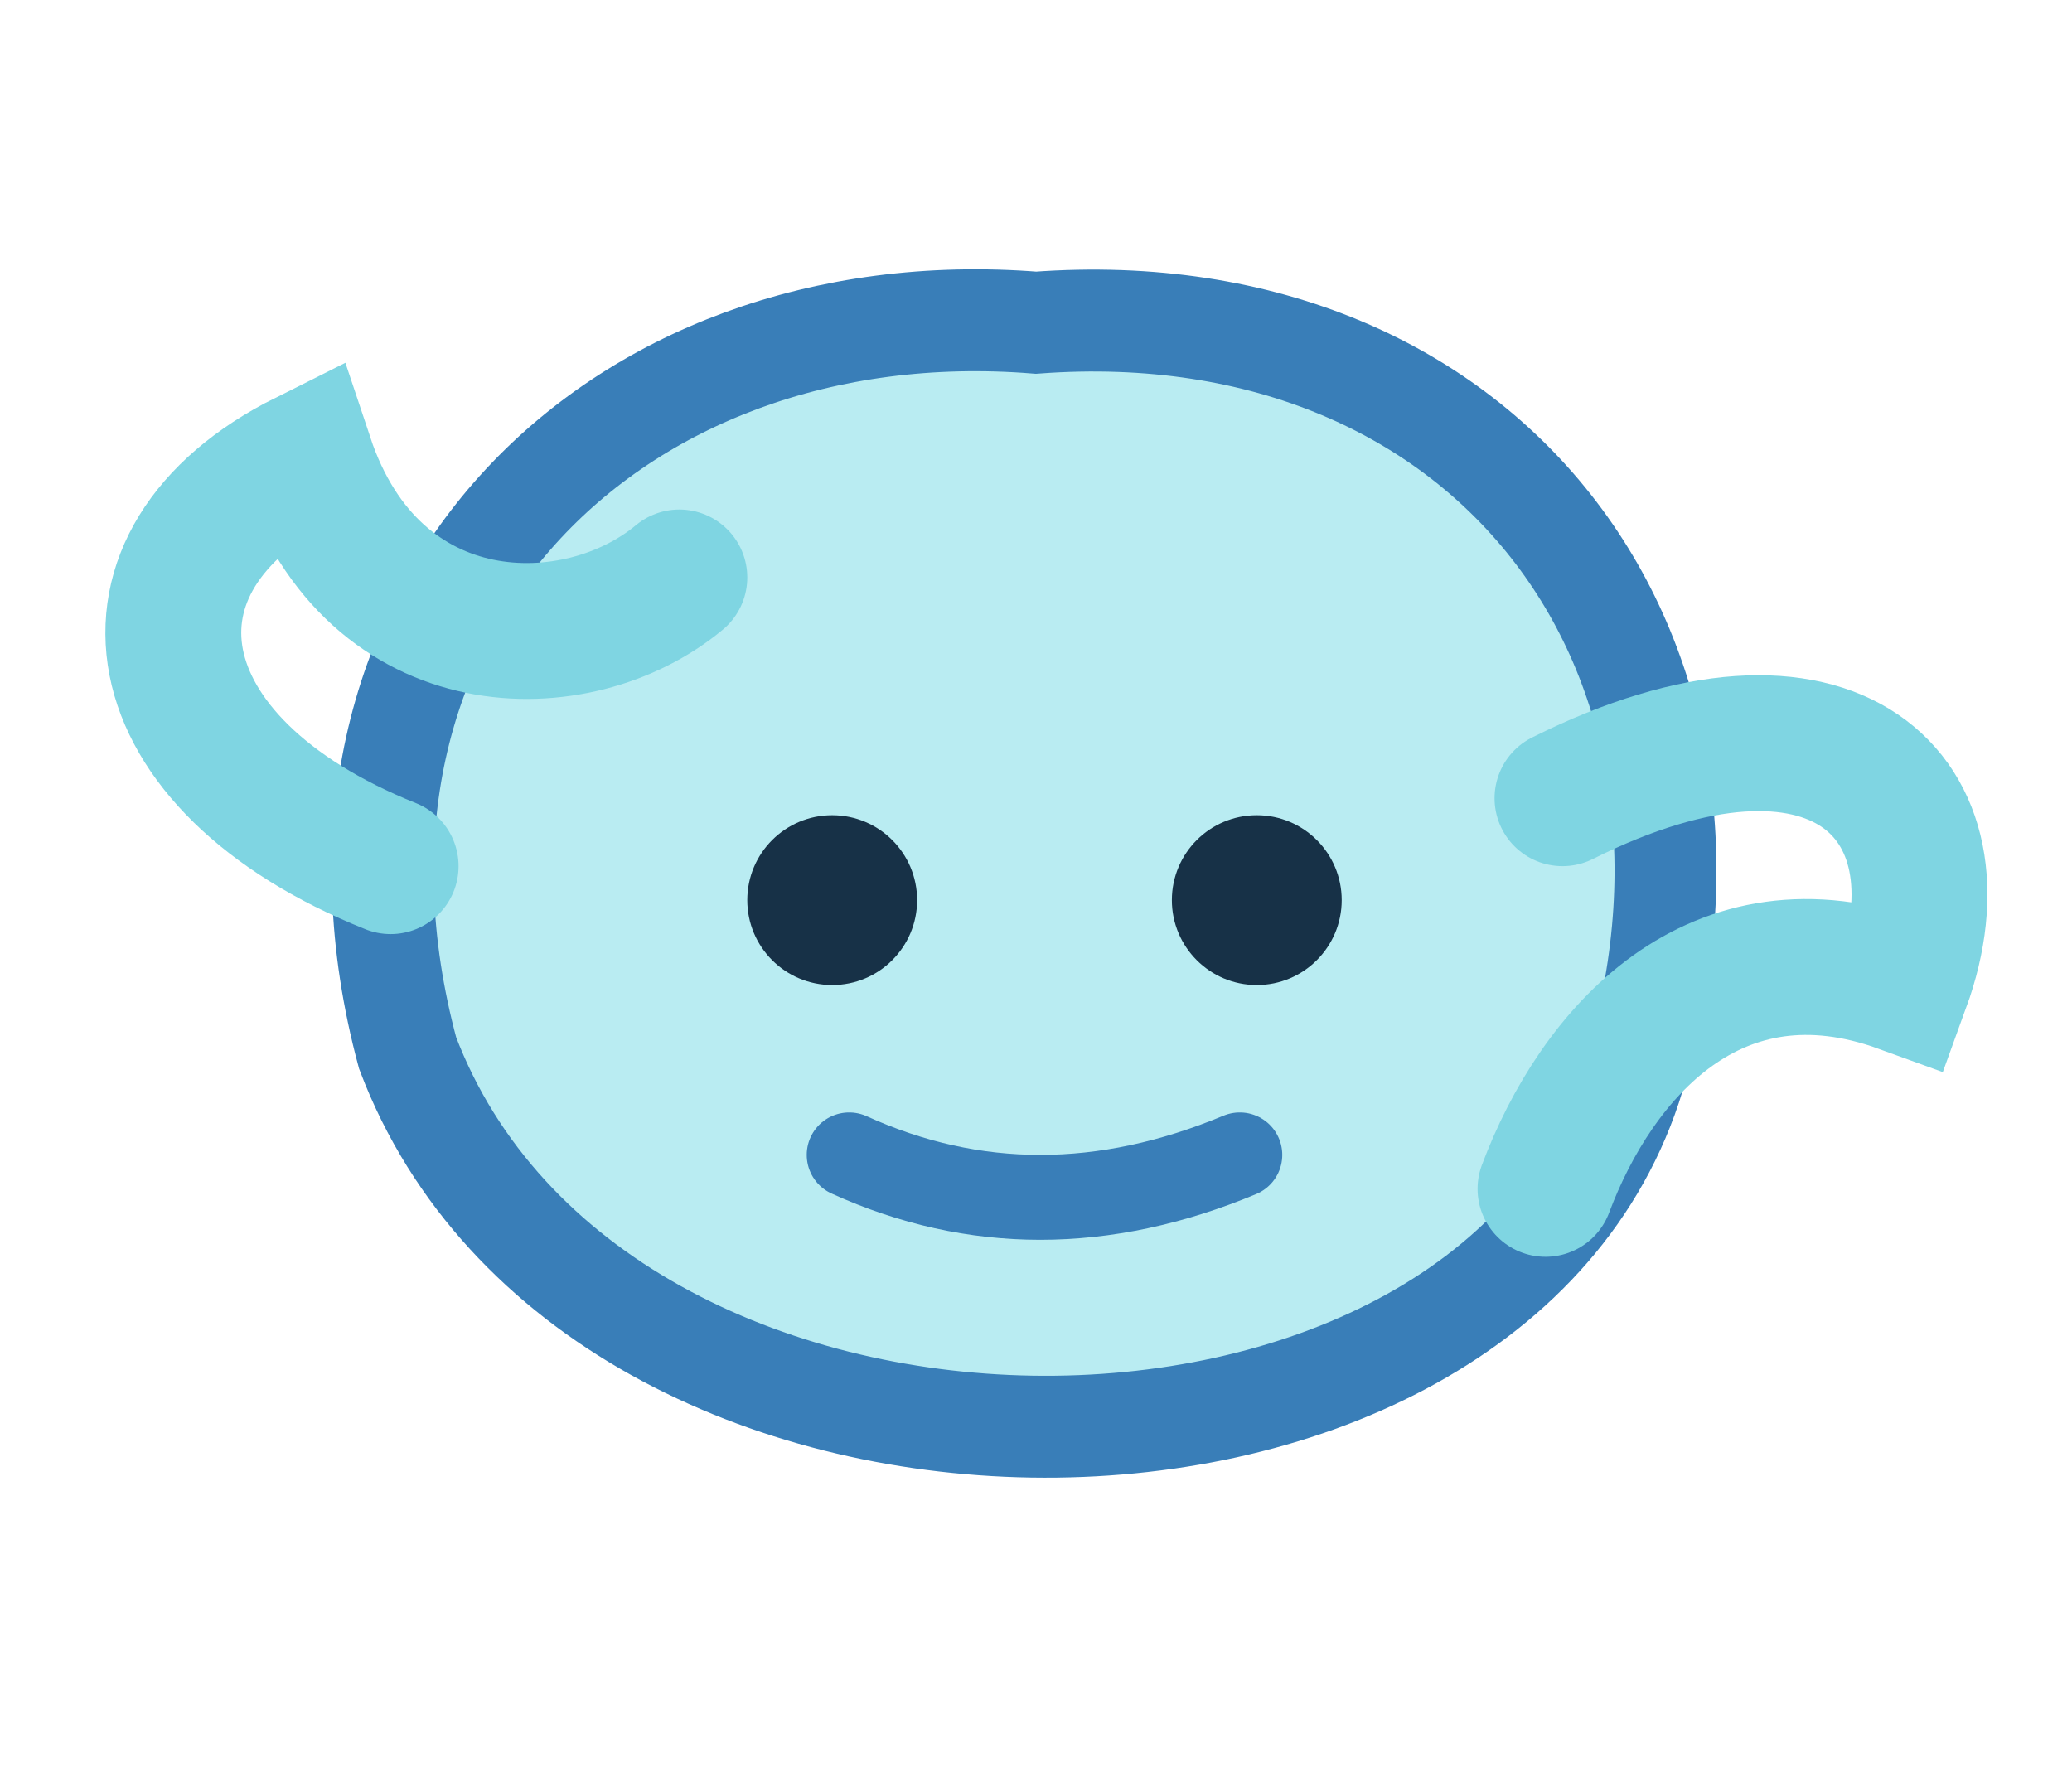
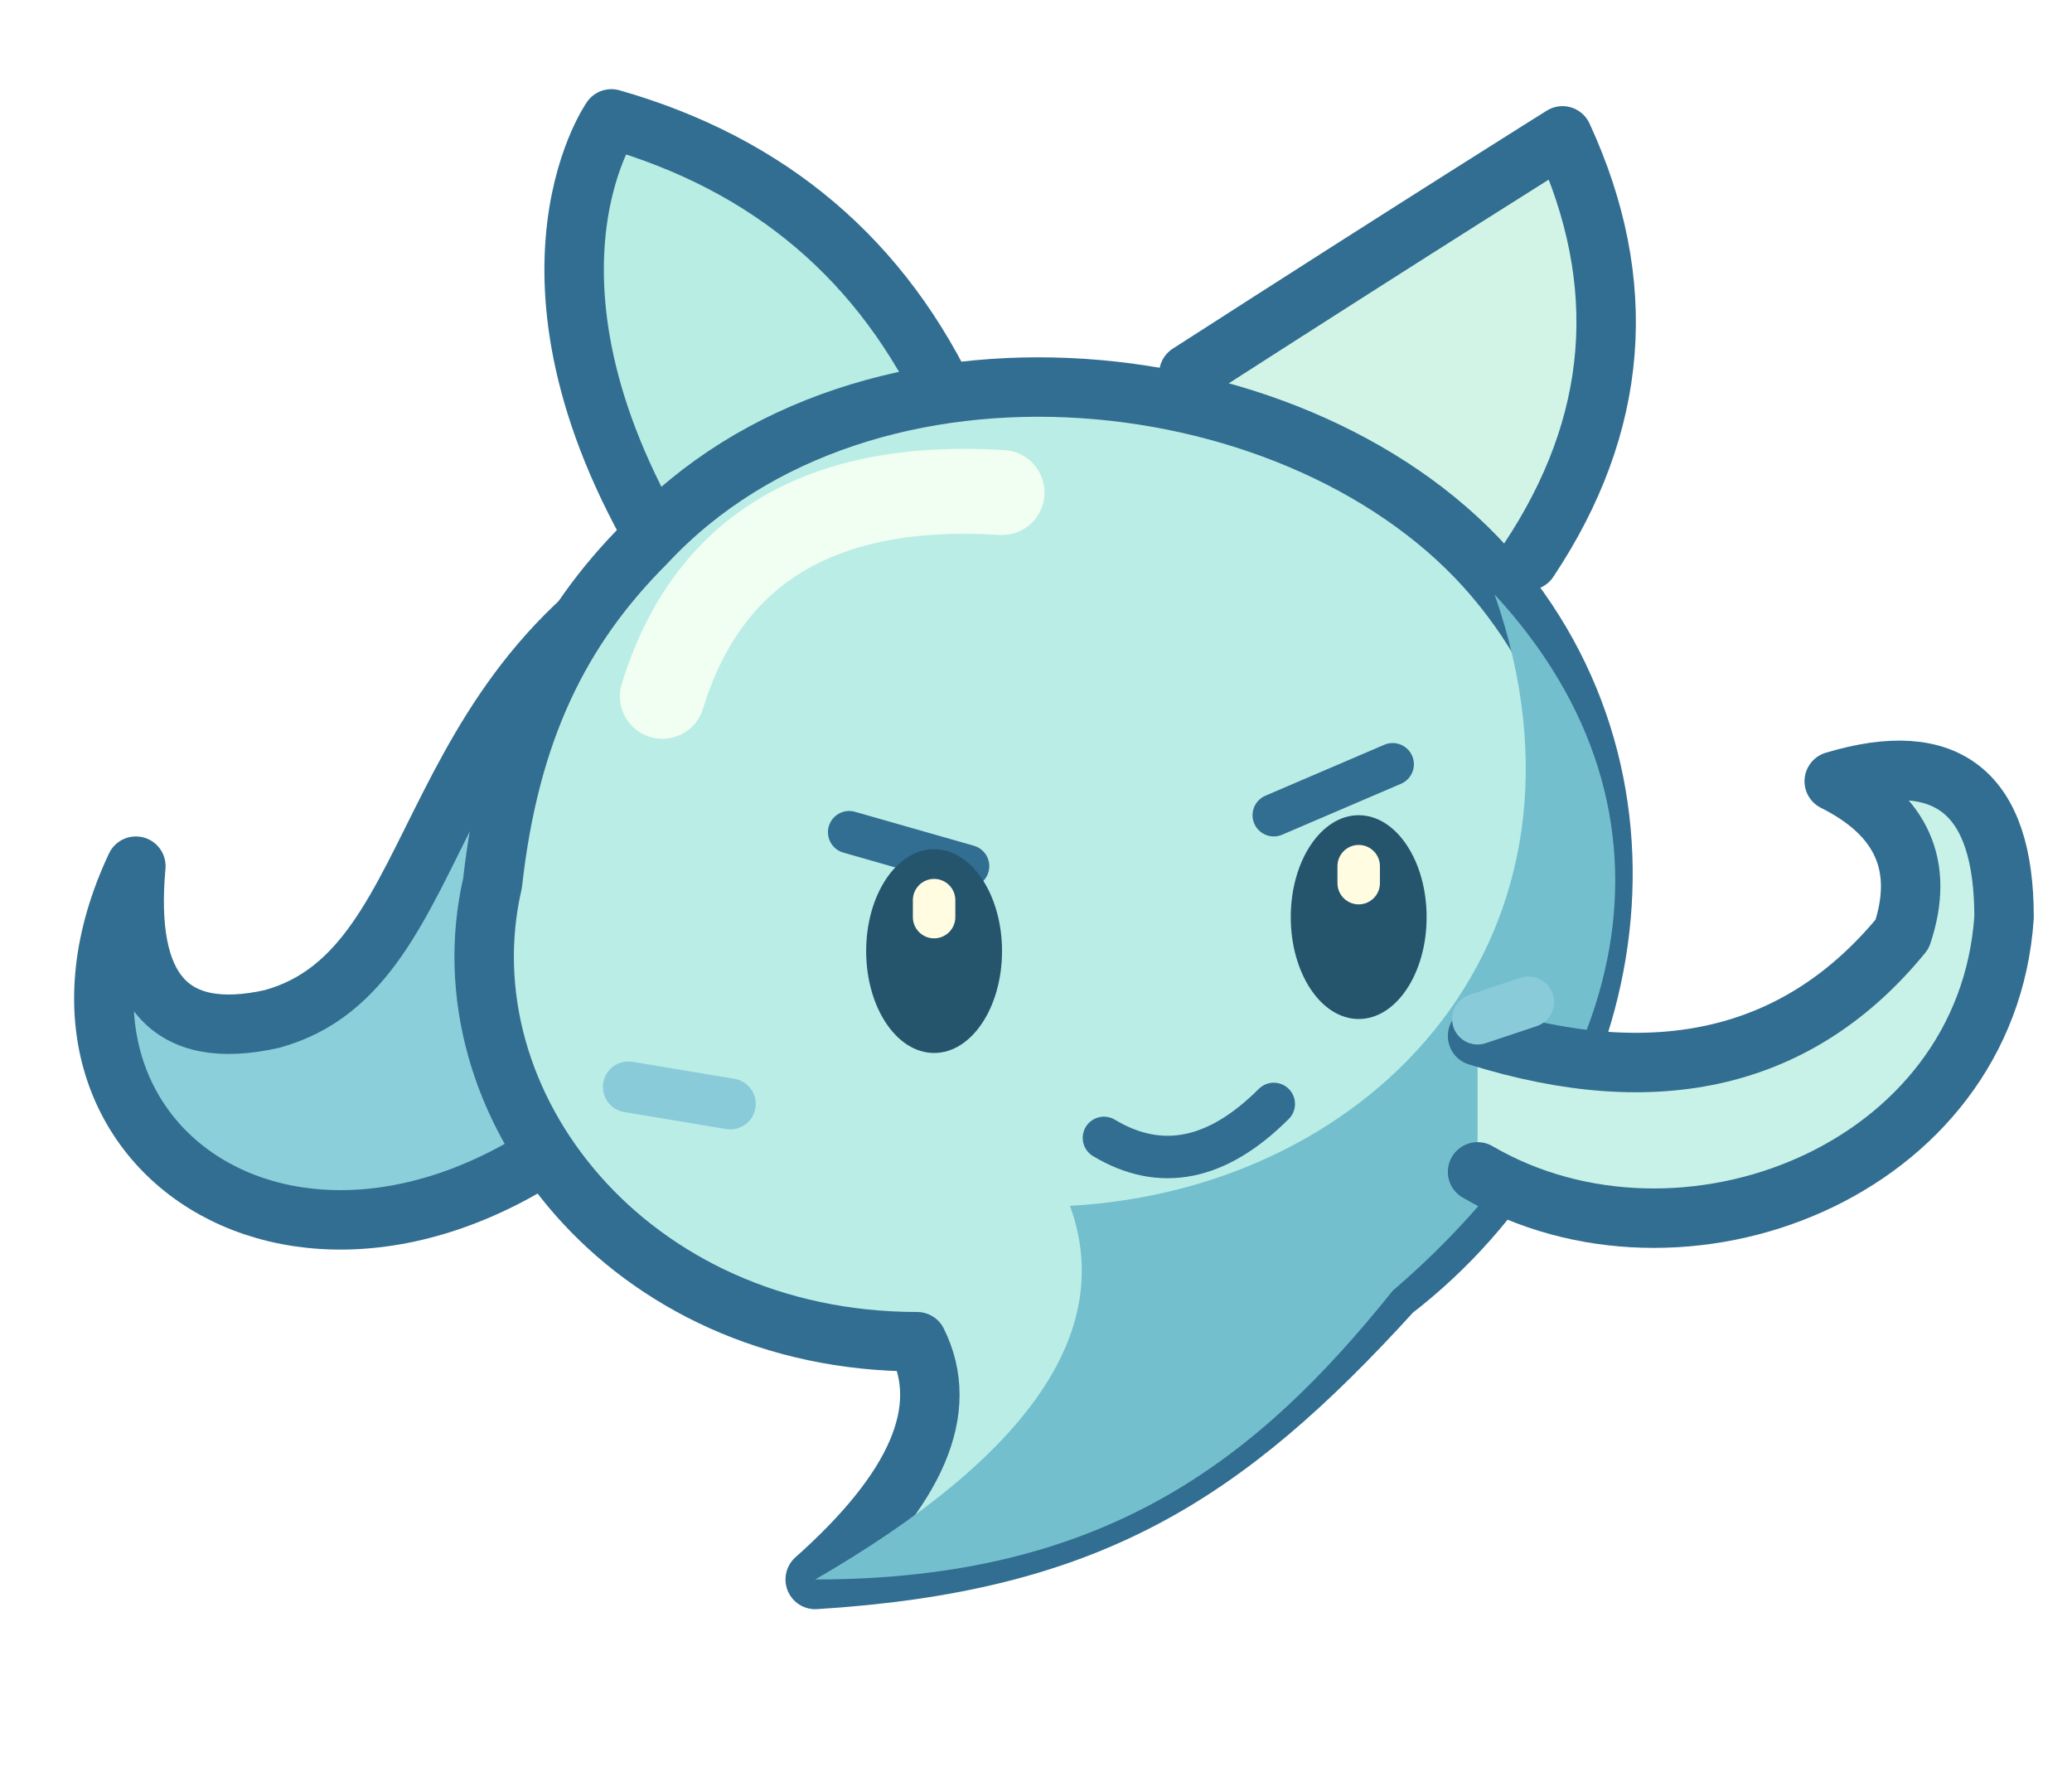
<svg xmlns="http://www.w3.org/2000/svg" width="122" height="104" viewBox="0 0 122 104">
-   <path d="M24 62 C17 36 36 17 61 19 C88 17 104 39 96 64 C87 91 35 91 24 62Z" fill="#b9ecf2" stroke="#397eb8" stroke-width="6" />
-   <path d="M23 51 C8 45 6 33 18 27 C22 39 34 39 40 34" fill="none" stroke="#7fd5e2" stroke-width="8" stroke-linecap="round" />
-   <path d="M92 47 C108 39 116 47 112 58 C101 54 94 62 91 70" fill="none" stroke="#7fd5e2" stroke-width="8" stroke-linecap="round" />
-   <circle cx="49" cy="53" r="5" fill="#173147" />
-   <circle cx="74" cy="53" r="5" fill="#173147" />
-   <path d="M50 68 Q61 73 73 68" fill="none" stroke="#397eb8" stroke-width="5" stroke-linecap="round" />
+   <g stroke="#326e91" stroke-width="3.5" stroke-linejoin="round" stroke-linecap="round">
+     <path d="M43 31C24 39 27 57 16 60Q7 62 8 51C0 68 19 80 36 65" fill="#8bcfda" />
+     <path d="M70 22C84 13 92 8 92 8Q98 21 90 33" fill="#d1f4e7" />
+     <path d="M40 34C29 17 36 7 36 7Q50 11 56 24" fill="#b8ede3" />
+     <path d="M38 32C51 18 77 21 88 34C99 47 95 66 82 76C72 87 64 92 48 93Q57 85 54 79C37 79 26 65 29 52C30 43 33 37 38 32Z" fill="#bbede7" />
+     <path d="M88 35C95 55 81 70 63 71Q67 82 48 93C65 93 74 86 82 76C96 64 100 48 88 35Z" fill="#73bfce" stroke="none" />
+     <path d="M39 41Q43 28 59 29" fill="none" stroke="#f0fff1" stroke-width="5" />
+     <path d="M87 61Q103 66 112 55Q114 49 108 46Q118 43 118 54C117 69 99 76 87 69" fill="#c8f2e7" />
+     <path d="M50 49L57 51M75 48L82 45" fill="none" stroke-width="2.5" />
+     <ellipse cx="55" cy="56" rx="4" ry="6" fill="#25556d" stroke="none" />
+     <ellipse cx="80" cy="54" rx="4" ry="6" fill="#25556d" stroke="none" />
+     <path d="M55 53V54M80 51V52" stroke="#fffce2" stroke-width="2.5" />
+     <path d="M65 67Q70 70 75 65" fill="none" stroke-width="2.5" />
+     <path d="M37 64L43 65M87 60L90 59" stroke="#8acbda" stroke-width="3" />
+   </g>
</svg>
